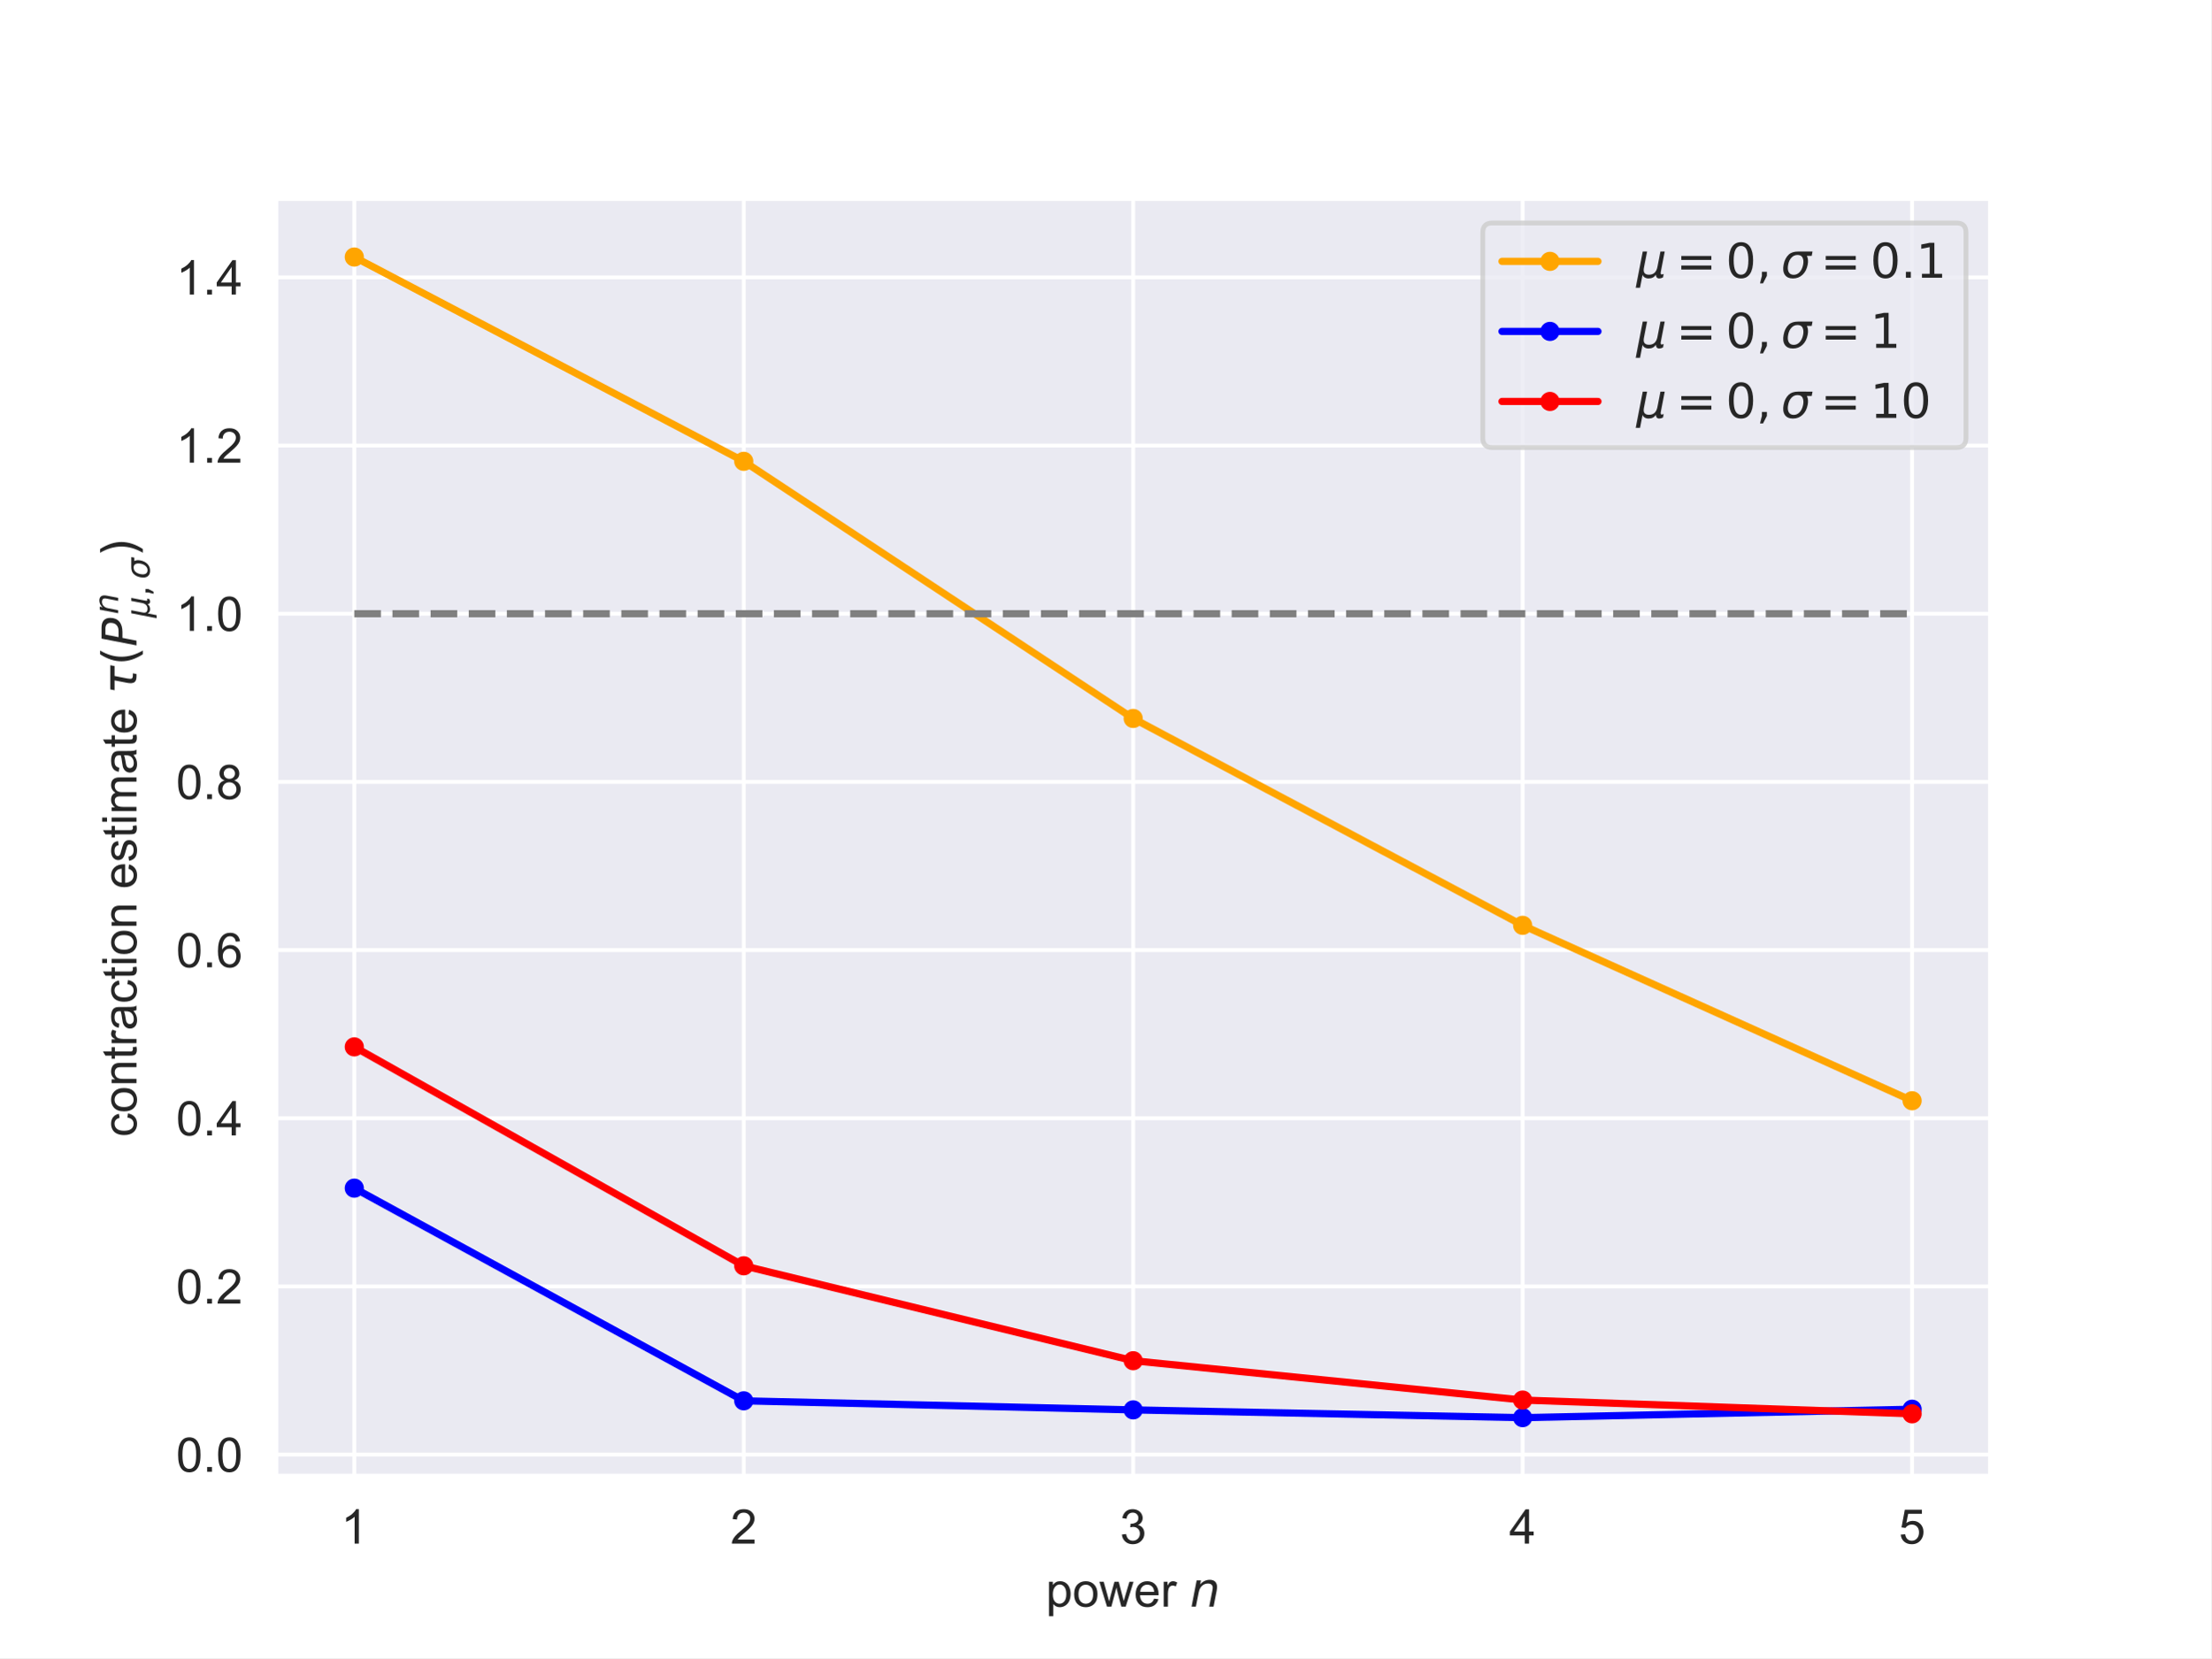
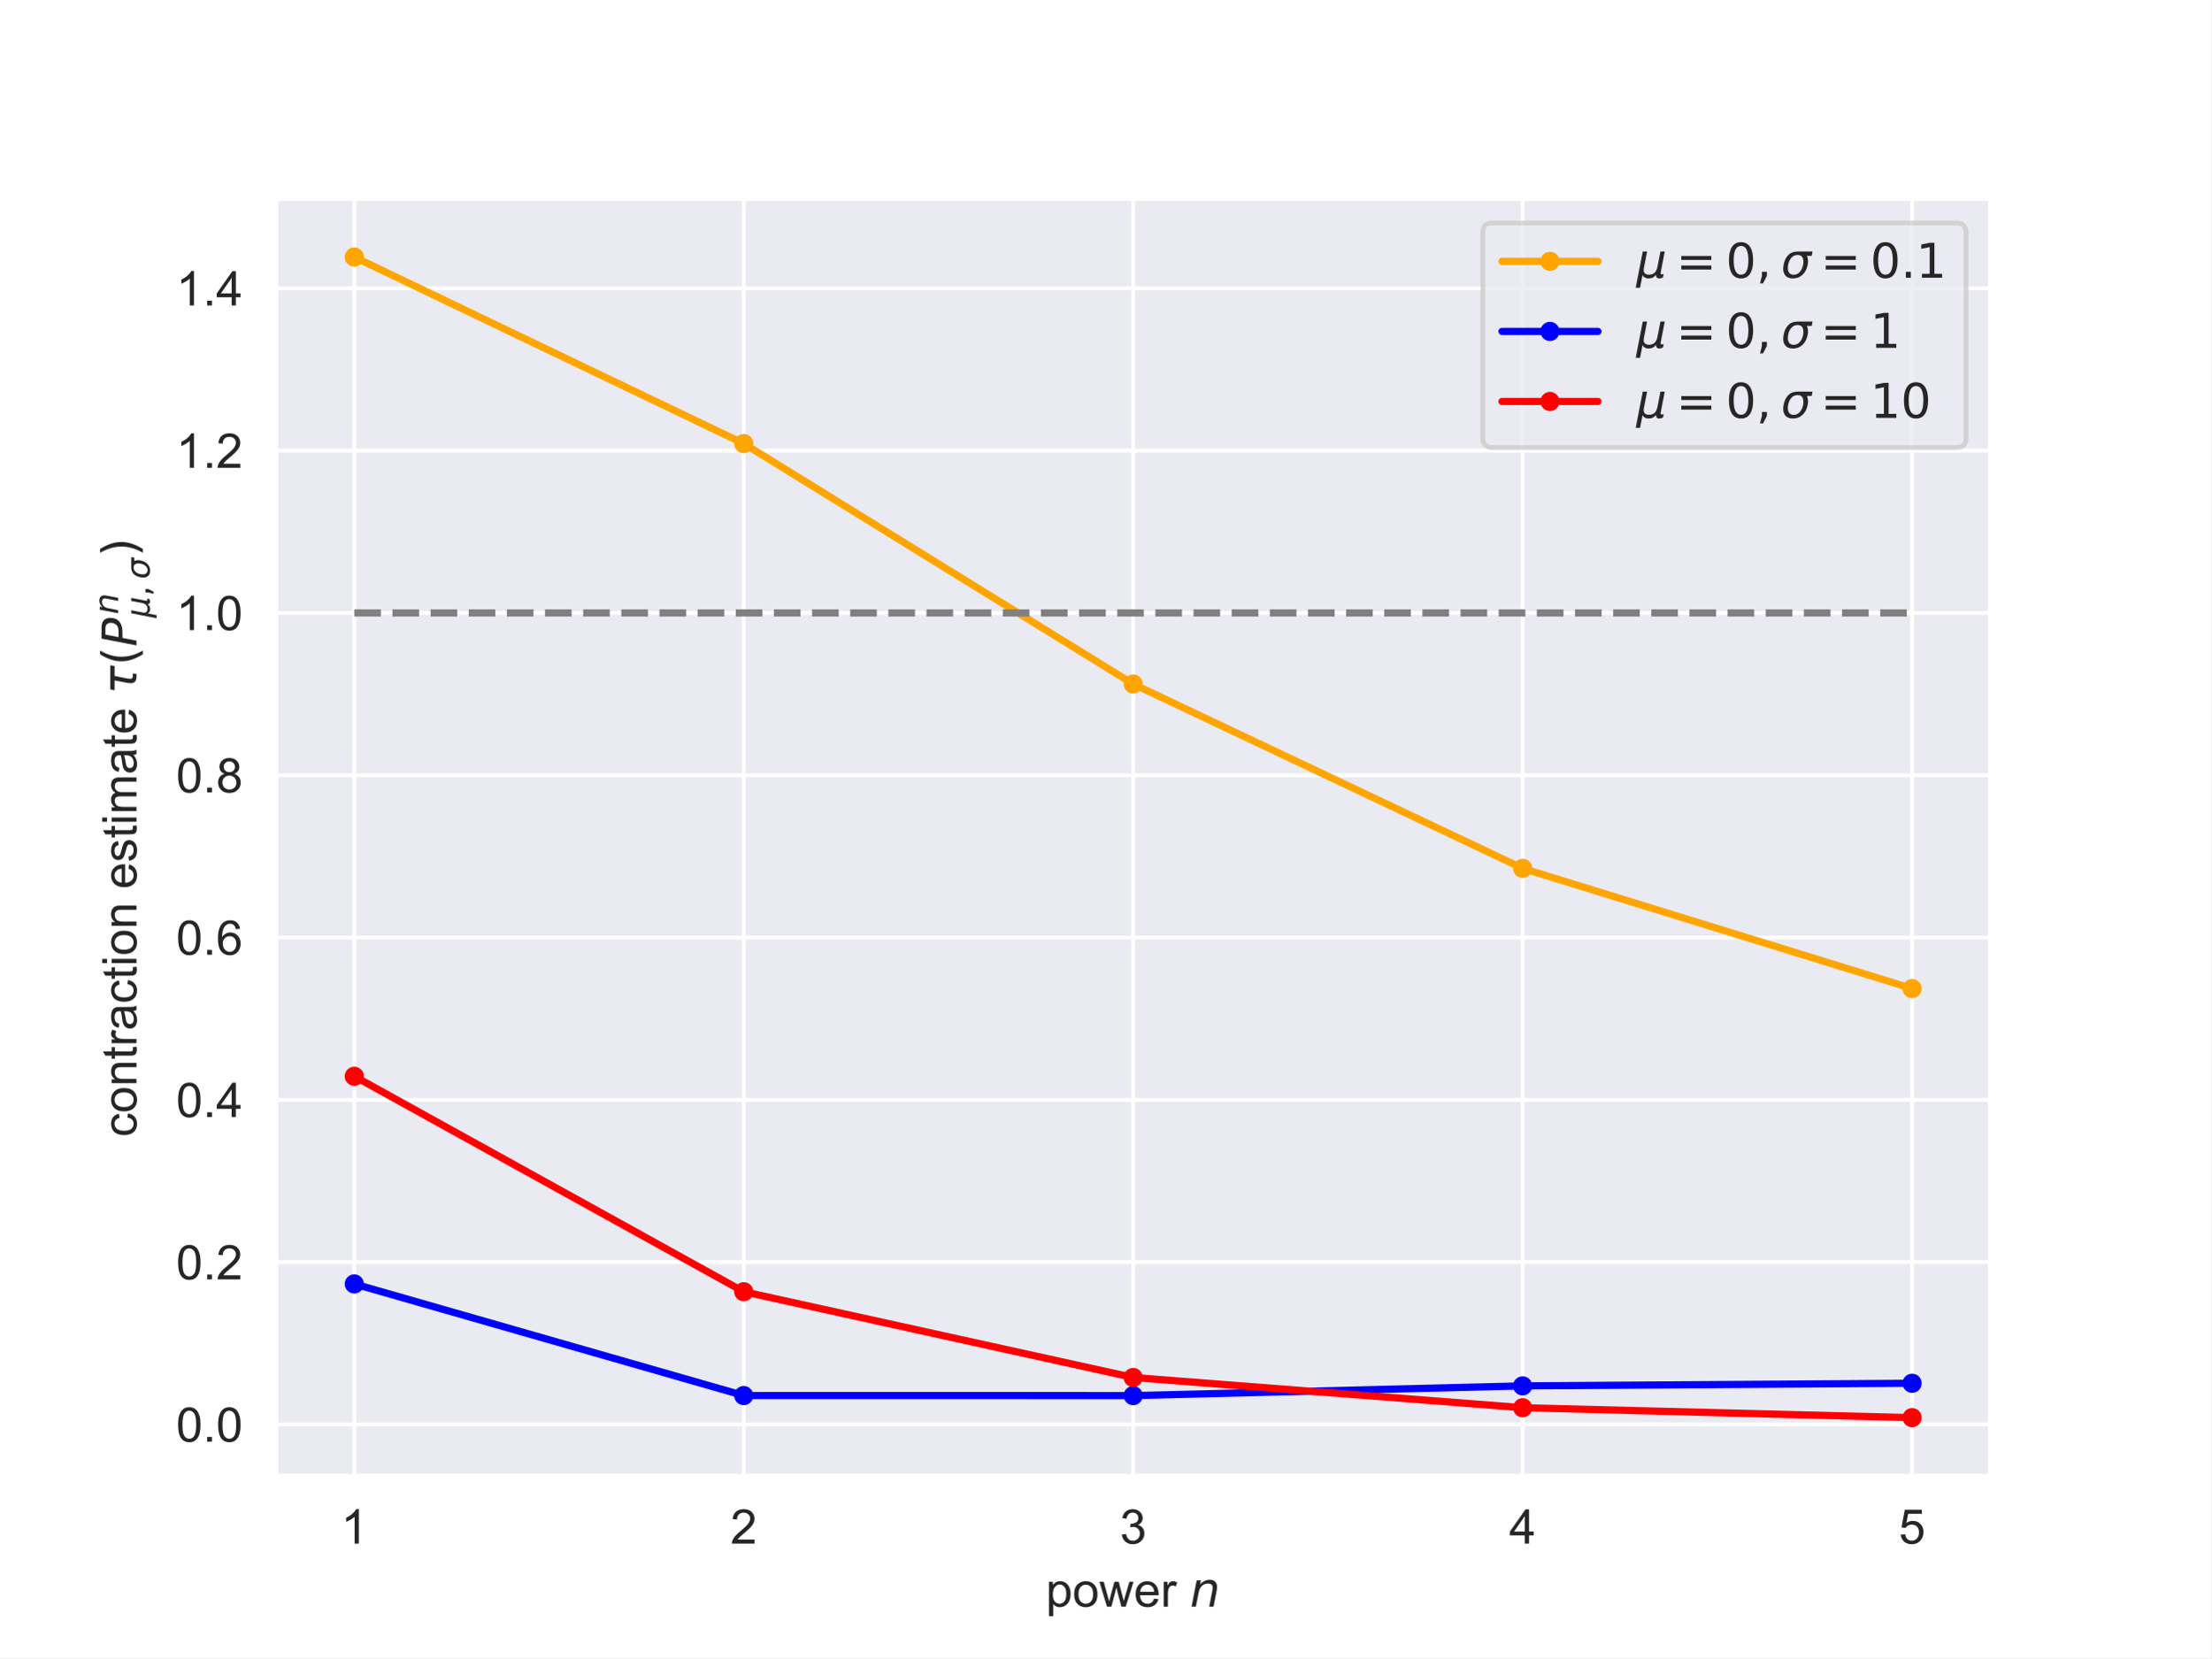
<svg xmlns="http://www.w3.org/2000/svg" xmlns:xlink="http://www.w3.org/1999/xlink" width="460.8pt" height="345.6pt" viewBox="0 0 460.8 345.6" version="1.1">
  <defs>
    <style type="text/css">*{stroke-linejoin: round; stroke-linecap: butt}</style>
  </defs>
  <g id="figure_1">
    <g id="patch_1">
      <path d="M 0 345.6  L 460.8 345.6  L 460.8 0  L 0 0  z " style="fill: #ffffff" />
    </g>
    <g id="axes_1">
      <g id="patch_2">
        <path d="M 57.6 307.584  L 414.72 307.584  L 414.72 41.472  L 57.6 41.472  z " style="fill: #eaeaf2" />
      </g>
      <g id="matplotlib.axis_1">
        <g id="xtick_1">
          <g id="line2d_1">
-             <path d="M 73.833 307.584  L 73.833 41.472  " clip-path="url(#pb4a2d0df84)" style="fill: none; stroke: #ffffff; stroke-width: 0.8; stroke-linecap: round" />
+             <path d="M 73.833 307.584  L 73.833 41.472  " clip-path="url(#pc64b527b25)" style="fill: none; stroke: #ffffff; stroke-width: 0.8; stroke-linecap: round" />
          </g>
          <g id="text_1">
            <g style="fill: #262626" transform="translate(71.05226 321.7418) scale(0.1 -0.1)">
              <defs>
                <path id="ArialMT-31" d="M 2384 0  L 1822 0  L 1822 3584  Q 1619 3391 1289 3197  Q 959 3003 697 2906  L 697 3450  Q 1169 3672 1522 3987  Q 1875 4303 2022 4600  L 2384 4600  L 2384 0  z " transform="scale(0.015625)" />
              </defs>
              <use xlink:href="#ArialMT-31" />
            </g>
          </g>
        </g>
        <g id="xtick_2">
          <g id="line2d_2">
-             <path d="M 154.996 307.584  L 154.996 41.472  " clip-path="url(#pb4a2d0df84)" style="fill: none; stroke: #ffffff; stroke-width: 0.8; stroke-linecap: round" />
+             <path d="M 154.996 307.584  L 154.996 41.472  " clip-path="url(#pc64b527b25)" style="fill: none; stroke: #ffffff; stroke-width: 0.8; stroke-linecap: round" />
          </g>
          <g id="text_2">
            <g style="fill: #262626" transform="translate(152.2159 321.7418) scale(0.1 -0.1)">
              <defs>
                <path id="ArialMT-32" d="M 3222 541  L 3222 0  L 194 0  Q 188 203 259 391  Q 375 700 629 1000  Q 884 1300 1366 1694  Q 2113 2306 2375 2664  Q 2638 3022 2638 3341  Q 2638 3675 2398 3904  Q 2159 4134 1775 4134  Q 1369 4134 1125 3890  Q 881 3647 878 3216  L 300 3275  Q 359 3922 746 4261  Q 1134 4600 1788 4600  Q 2447 4600 2831 4234  Q 3216 3869 3216 3328  Q 3216 3053 3103 2787  Q 2991 2522 2730 2228  Q 2469 1934 1863 1422  Q 1356 997 1212 845  Q 1069 694 975 541  L 3222 541  z " transform="scale(0.015625)" />
              </defs>
              <use xlink:href="#ArialMT-32" />
            </g>
          </g>
        </g>
        <g id="xtick_3">
          <g id="line2d_3">
-             <path d="M 236.16 307.584  L 236.16 41.472  " clip-path="url(#pb4a2d0df84)" style="fill: none; stroke: #ffffff; stroke-width: 0.8; stroke-linecap: round" />
+             <path d="M 236.16 307.584  L 236.16 41.472  " clip-path="url(#pc64b527b25)" style="fill: none; stroke: #ffffff; stroke-width: 0.8; stroke-linecap: round" />
          </g>
          <g id="text_3">
            <g style="fill: #262626" transform="translate(233.3795 321.7418) scale(0.1 -0.1)">
              <defs>
                <path id="ArialMT-33" d="M 269 1209  L 831 1284  Q 928 806 1161 595  Q 1394 384 1728 384  Q 2125 384 2398 659  Q 2672 934 2672 1341  Q 2672 1728 2419 1979  Q 2166 2231 1775 2231  Q 1616 2231 1378 2169  L 1441 2663  Q 1497 2656 1531 2656  Q 1891 2656 2178 2843  Q 2466 3031 2466 3422  Q 2466 3731 2256 3934  Q 2047 4138 1716 4138  Q 1388 4138 1169 3931  Q 950 3725 888 3313  L 325 3413  Q 428 3978 793 4289  Q 1159 4600 1703 4600  Q 2078 4600 2393 4439  Q 2709 4278 2876 4000  Q 3044 3722 3044 3409  Q 3044 3113 2884 2869  Q 2725 2625 2413 2481  Q 2819 2388 3044 2092  Q 3269 1797 3269 1353  Q 3269 753 2831 336  Q 2394 -81 1725 -81  Q 1122 -81 723 278  Q 325 638 269 1209  z " transform="scale(0.015625)" />
              </defs>
              <use xlink:href="#ArialMT-33" />
            </g>
          </g>
        </g>
        <g id="xtick_4">
          <g id="line2d_4">
-             <path d="M 317.324 307.584  L 317.324 41.472  " clip-path="url(#pb4a2d0df84)" style="fill: none; stroke: #ffffff; stroke-width: 0.8; stroke-linecap: round" />
+             <path d="M 317.324 307.584  L 317.324 41.472  " clip-path="url(#pc64b527b25)" style="fill: none; stroke: #ffffff; stroke-width: 0.8; stroke-linecap: round" />
          </g>
          <g id="text_4">
            <g style="fill: #262626" transform="translate(314.5432 321.7418) scale(0.1 -0.1)">
              <defs>
                <path id="ArialMT-34" d="M 2069 0  L 2069 1097  L 81 1097  L 81 1613  L 2172 4581  L 2631 4581  L 2631 1613  L 3250 1613  L 3250 1097  L 2631 1097  L 2631 0  L 2069 0  z M 2069 1613  L 2069 3678  L 634 1613  L 2069 1613  z " transform="scale(0.015625)" />
              </defs>
              <use xlink:href="#ArialMT-34" />
            </g>
          </g>
        </g>
        <g id="xtick_5">
          <g id="line2d_5">
-             <path d="M 398.487 307.584  L 398.487 41.472  " clip-path="url(#pb4a2d0df84)" style="fill: none; stroke: #ffffff; stroke-width: 0.8; stroke-linecap: round" />
+             <path d="M 398.487 307.584  L 398.487 41.472  " clip-path="url(#pc64b527b25)" style="fill: none; stroke: #ffffff; stroke-width: 0.8; stroke-linecap: round" />
          </g>
          <g id="text_5">
            <g style="fill: #262626" transform="translate(395.7068 321.7418) scale(0.1 -0.1)">
              <defs>
                <path id="ArialMT-35" d="M 266 1200  L 856 1250  Q 922 819 1161 601  Q 1400 384 1738 384  Q 2144 384 2425 690  Q 2706 997 2706 1503  Q 2706 1984 2436 2262  Q 2166 2541 1728 2541  Q 1456 2541 1237 2417  Q 1019 2294 894 2097  L 366 2166  L 809 4519  L 3088 4519  L 3088 3981  L 1259 3981  L 1013 2750  Q 1425 3038 1878 3038  Q 2478 3038 2890 2622  Q 3303 2206 3303 1553  Q 3303 931 2941 478  Q 2500 -78 1738 -78  Q 1113 -78 717 272  Q 322 622 266 1200  z " transform="scale(0.015625)" />
              </defs>
              <use xlink:href="#ArialMT-35" />
            </g>
          </g>
        </g>
        <g id="text_6">
          <g style="fill: #262626" transform="translate(217.96 334.8746) scale(0.1 -0.1)">
            <defs>
              <path id="ArialMT-70" d="M 422 -1272  L 422 3319  L 934 3319  L 934 2888  Q 1116 3141 1344 3267  Q 1572 3394 1897 3394  Q 2322 3394 2647 3175  Q 2972 2956 3137 2557  Q 3303 2159 3303 1684  Q 3303 1175 3120 767  Q 2938 359 2589 142  Q 2241 -75 1856 -75  Q 1575 -75 1351 44  Q 1128 163 984 344  L 984 -1272  L 422 -1272  z M 931 1641  Q 931 1000 1190 694  Q 1450 388 1819 388  Q 2194 388 2461 705  Q 2728 1022 2728 1688  Q 2728 2322 2467 2637  Q 2206 2953 1844 2953  Q 1484 2953 1207 2617  Q 931 2281 931 1641  z " transform="scale(0.015625)" />
              <path id="ArialMT-6f" d="M 213 1659  Q 213 2581 725 3025  Q 1153 3394 1769 3394  Q 2453 3394 2887 2945  Q 3322 2497 3322 1706  Q 3322 1066 3130 698  Q 2938 331 2570 128  Q 2203 -75 1769 -75  Q 1072 -75 642 372  Q 213 819 213 1659  z M 791 1659  Q 791 1022 1069 705  Q 1347 388 1769 388  Q 2188 388 2466 706  Q 2744 1025 2744 1678  Q 2744 2294 2464 2611  Q 2184 2928 1769 2928  Q 1347 2928 1069 2612  Q 791 2297 791 1659  z " transform="scale(0.015625)" />
              <path id="ArialMT-77" d="M 1034 0  L 19 3319  L 600 3319  L 1128 1403  L 1325 691  Q 1338 744 1497 1375  L 2025 3319  L 2603 3319  L 3100 1394  L 3266 759  L 3456 1400  L 4025 3319  L 4572 3319  L 3534 0  L 2950 0  L 2422 1988  L 2294 2553  L 1622 0  L 1034 0  z " transform="scale(0.015625)" />
              <path id="ArialMT-65" d="M 2694 1069  L 3275 997  Q 3138 488 2766 206  Q 2394 -75 1816 -75  Q 1088 -75 661 373  Q 234 822 234 1631  Q 234 2469 665 2931  Q 1097 3394 1784 3394  Q 2450 3394 2872 2941  Q 3294 2488 3294 1666  Q 3294 1616 3291 1516  L 816 1516  Q 847 969 1125 678  Q 1403 388 1819 388  Q 2128 388 2347 550  Q 2566 713 2694 1069  z M 847 1978  L 2700 1978  Q 2663 2397 2488 2606  Q 2219 2931 1791 2931  Q 1403 2931 1139 2672  Q 875 2413 847 1978  z " transform="scale(0.015625)" />
              <path id="ArialMT-72" d="M 416 0  L 416 3319  L 922 3319  L 922 2816  Q 1116 3169 1280 3281  Q 1444 3394 1641 3394  Q 1925 3394 2219 3213  L 2025 2691  Q 1819 2813 1613 2813  Q 1428 2813 1281 2702  Q 1134 2591 1072 2394  Q 978 2094 978 1738  L 978 0  L 416 0  z " transform="scale(0.015625)" />
              <path id="ArialMT-20" transform="scale(0.015625)" />
              <path id="DejaVuSans-Oblique-6e" d="M 3566 2113  L 3156 0  L 2578 0  L 2988 2091  Q 3016 2238 3031 2350  Q 3047 2463 3047 2528  Q 3047 2791 2881 2937  Q 2716 3084 2419 3084  Q 1956 3084 1622 2776  Q 1288 2469 1184 1941  L 800 0  L 225 0  L 903 3500  L 1478 3500  L 1363 2950  Q 1603 3253 1940 3418  Q 2278 3584 2650 3584  Q 3113 3584 3367 3334  Q 3622 3084 3622 2631  Q 3622 2519 3608 2391  Q 3594 2263 3566 2113  z " transform="scale(0.015625)" />
            </defs>
            <use xlink:href="#ArialMT-70" />
            <use xlink:href="#ArialMT-6f" transform="translate(55.61523 0)" />
            <use xlink:href="#ArialMT-77" transform="translate(111.2305 0)" />
            <use xlink:href="#ArialMT-65" transform="translate(183.4473 0)" />
            <use xlink:href="#ArialMT-72" transform="translate(239.0625 0)" />
            <use xlink:href="#ArialMT-20" transform="translate(272.3633 0)" />
            <use xlink:href="#DejaVuSans-Oblique-6e" transform="translate(300.1465 0)" />
          </g>
        </g>
      </g>
      <g id="matplotlib.axis_2">
        <g id="ytick_1">
          <g id="line2d_6">
-             <path d="M 57.6 303.189  L 414.72 303.189  " clip-path="url(#pb4a2d0df84)" style="fill: none; stroke: #ffffff; stroke-width: 0.8; stroke-linecap: round" />
+             <path d="M 57.6 296.915  L 414.72 296.915  " clip-path="url(#pc64b527b25)" style="fill: none; stroke: #ffffff; stroke-width: 0.8; stroke-linecap: round" />
          </g>
          <g id="text_7">
-             <g style="fill: #262626" transform="translate(36.7 306.7683) scale(0.1 -0.1)">
+             <g style="fill: #262626" transform="translate(36.7 300.4938) scale(0.1 -0.1)">
              <defs>
                <path id="ArialMT-30" d="M 266 2259  Q 266 3072 433 3567  Q 600 4063 929 4331  Q 1259 4600 1759 4600  Q 2128 4600 2406 4451  Q 2684 4303 2865 4023  Q 3047 3744 3150 3342  Q 3253 2941 3253 2259  Q 3253 1453 3087 958  Q 2922 463 2592 192  Q 2263 -78 1759 -78  Q 1097 -78 719 397  Q 266 969 266 2259  z M 844 2259  Q 844 1131 1108 757  Q 1372 384 1759 384  Q 2147 384 2411 759  Q 2675 1134 2675 2259  Q 2675 3391 2411 3762  Q 2147 4134 1753 4134  Q 1366 4134 1134 3806  Q 844 3388 844 2259  z " transform="scale(0.015625)" />
                <path id="ArialMT-2e" d="M 581 0  L 581 641  L 1222 641  L 1222 0  L 581 0  z " transform="scale(0.015625)" />
              </defs>
              <use xlink:href="#ArialMT-30" />
              <use xlink:href="#ArialMT-2e" transform="translate(55.61523 0)" />
              <use xlink:href="#ArialMT-30" transform="translate(83.39844 0)" />
            </g>
          </g>
        </g>
        <g id="ytick_2">
          <g id="line2d_7">
-             <path d="M 57.6 268.135  L 414.72 268.135  " clip-path="url(#pb4a2d0df84)" style="fill: none; stroke: #ffffff; stroke-width: 0.8; stroke-linecap: round" />
+             <path d="M 57.6 263.082  L 414.72 263.082  " clip-path="url(#pc64b527b25)" style="fill: none; stroke: #ffffff; stroke-width: 0.8; stroke-linecap: round" />
          </g>
          <g id="text_8">
-             <g style="fill: #262626" transform="translate(36.7 271.7138) scale(0.1 -0.1)">
+             <g style="fill: #262626" transform="translate(36.7 266.6613) scale(0.1 -0.1)">
              <use xlink:href="#ArialMT-30" />
              <use xlink:href="#ArialMT-2e" transform="translate(55.61523 0)" />
              <use xlink:href="#ArialMT-32" transform="translate(83.39844 0)" />
            </g>
          </g>
        </g>
        <g id="ytick_3">
          <g id="line2d_8">
-             <path d="M 57.6 233.08  L 414.72 233.08  " clip-path="url(#pb4a2d0df84)" style="fill: none; stroke: #ffffff; stroke-width: 0.8; stroke-linecap: round" />
+             <path d="M 57.6 229.25  L 414.72 229.25  " clip-path="url(#pc64b527b25)" style="fill: none; stroke: #ffffff; stroke-width: 0.8; stroke-linecap: round" />
          </g>
          <g id="text_9">
-             <g style="fill: #262626" transform="translate(36.7 236.6593) scale(0.1 -0.1)">
+             <g style="fill: #262626" transform="translate(36.7 232.8289) scale(0.1 -0.1)">
              <use xlink:href="#ArialMT-30" />
              <use xlink:href="#ArialMT-2e" transform="translate(55.61523 0)" />
              <use xlink:href="#ArialMT-34" transform="translate(83.39844 0)" />
            </g>
          </g>
        </g>
        <g id="ytick_4">
          <g id="line2d_9">
-             <path d="M 57.6 198.026  L 414.72 198.026  " clip-path="url(#pb4a2d0df84)" style="fill: none; stroke: #ffffff; stroke-width: 0.8; stroke-linecap: round" />
+             <path d="M 57.6 195.418  L 414.72 195.418  " clip-path="url(#pc64b527b25)" style="fill: none; stroke: #ffffff; stroke-width: 0.8; stroke-linecap: round" />
          </g>
          <g id="text_10">
-             <g style="fill: #262626" transform="translate(36.7 201.6048) scale(0.1 -0.1)">
+             <g style="fill: #262626" transform="translate(36.7 198.9965) scale(0.1 -0.1)">
              <defs>
                <path id="ArialMT-36" d="M 3184 3459  L 2625 3416  Q 2550 3747 2413 3897  Q 2184 4138 1850 4138  Q 1581 4138 1378 3988  Q 1113 3794 959 3422  Q 806 3050 800 2363  Q 1003 2672 1297 2822  Q 1591 2972 1913 2972  Q 2475 2972 2870 2558  Q 3266 2144 3266 1488  Q 3266 1056 3080 686  Q 2894 316 2569 119  Q 2244 -78 1831 -78  Q 1128 -78 684 439  Q 241 956 241 2144  Q 241 3472 731 4075  Q 1159 4600 1884 4600  Q 2425 4600 2770 4297  Q 3116 3994 3184 3459  z M 888 1484  Q 888 1194 1011 928  Q 1134 663 1356 523  Q 1578 384 1822 384  Q 2178 384 2434 671  Q 2691 959 2691 1453  Q 2691 1928 2437 2201  Q 2184 2475 1800 2475  Q 1419 2475 1153 2201  Q 888 1928 888 1484  z " transform="scale(0.015625)" />
              </defs>
              <use xlink:href="#ArialMT-30" />
              <use xlink:href="#ArialMT-2e" transform="translate(55.61523 0)" />
              <use xlink:href="#ArialMT-36" transform="translate(83.39844 0)" />
            </g>
          </g>
        </g>
        <g id="ytick_5">
          <g id="line2d_10">
-             <path d="M 57.6 162.971  L 414.72 162.971  " clip-path="url(#pb4a2d0df84)" style="fill: none; stroke: #ffffff; stroke-width: 0.8; stroke-linecap: round" />
+             <path d="M 57.6 161.585  L 414.72 161.585  " clip-path="url(#pc64b527b25)" style="fill: none; stroke: #ffffff; stroke-width: 0.8; stroke-linecap: round" />
          </g>
          <g id="text_11">
-             <g style="fill: #262626" transform="translate(36.7 166.5503) scale(0.1 -0.1)">
+             <g style="fill: #262626" transform="translate(36.7 165.164) scale(0.1 -0.1)">
              <defs>
                <path id="ArialMT-38" d="M 1131 2484  Q 781 2613 612 2850  Q 444 3088 444 3419  Q 444 3919 803 4259  Q 1163 4600 1759 4600  Q 2359 4600 2725 4251  Q 3091 3903 3091 3403  Q 3091 3084 2923 2848  Q 2756 2613 2416 2484  Q 2838 2347 3058 2040  Q 3278 1734 3278 1309  Q 3278 722 2862 322  Q 2447 -78 1769 -78  Q 1091 -78 675 323  Q 259 725 259 1325  Q 259 1772 486 2073  Q 713 2375 1131 2484  z M 1019 3438  Q 1019 3113 1228 2906  Q 1438 2700 1772 2700  Q 2097 2700 2305 2904  Q 2513 3109 2513 3406  Q 2513 3716 2298 3927  Q 2084 4138 1766 4138  Q 1444 4138 1231 3931  Q 1019 3725 1019 3438  z M 838 1322  Q 838 1081 952 856  Q 1066 631 1291 507  Q 1516 384 1775 384  Q 2178 384 2440 643  Q 2703 903 2703 1303  Q 2703 1709 2433 1975  Q 2163 2241 1756 2241  Q 1359 2241 1098 1978  Q 838 1716 838 1322  z " transform="scale(0.015625)" />
              </defs>
              <use xlink:href="#ArialMT-30" />
              <use xlink:href="#ArialMT-2e" transform="translate(55.61523 0)" />
              <use xlink:href="#ArialMT-38" transform="translate(83.39844 0)" />
            </g>
          </g>
        </g>
        <g id="ytick_6">
          <g id="line2d_11">
-             <path d="M 57.6 127.917  L 414.72 127.917  " clip-path="url(#pb4a2d0df84)" style="fill: none; stroke: #ffffff; stroke-width: 0.8; stroke-linecap: round" />
+             <path d="M 57.6 127.753  L 414.72 127.753  " clip-path="url(#pc64b527b25)" style="fill: none; stroke: #ffffff; stroke-width: 0.8; stroke-linecap: round" />
          </g>
          <g id="text_12">
-             <g style="fill: #262626" transform="translate(36.7 131.4958) scale(0.1 -0.1)">
+             <g style="fill: #262626" transform="translate(36.7 131.3316) scale(0.1 -0.1)">
              <use xlink:href="#ArialMT-31" />
              <use xlink:href="#ArialMT-2e" transform="translate(55.61523 0)" />
              <use xlink:href="#ArialMT-30" transform="translate(83.39844 0)" />
            </g>
          </g>
        </g>
        <g id="ytick_7">
          <g id="line2d_12">
-             <path d="M 57.6 92.862  L 414.72 92.862  " clip-path="url(#pb4a2d0df84)" style="fill: none; stroke: #ffffff; stroke-width: 0.8; stroke-linecap: round" />
+             <path d="M 57.6 93.92  L 414.72 93.92  " clip-path="url(#pc64b527b25)" style="fill: none; stroke: #ffffff; stroke-width: 0.8; stroke-linecap: round" />
          </g>
          <g id="text_13">
-             <g style="fill: #262626" transform="translate(36.7 96.44132) scale(0.1 -0.1)">
+             <g style="fill: #262626" transform="translate(36.7 97.49915) scale(0.1 -0.1)">
              <use xlink:href="#ArialMT-31" />
              <use xlink:href="#ArialMT-2e" transform="translate(55.61523 0)" />
              <use xlink:href="#ArialMT-32" transform="translate(83.39844 0)" />
            </g>
          </g>
        </g>
        <g id="ytick_8">
          <g id="line2d_13">
-             <path d="M 57.6 57.808  L 414.72 57.808  " clip-path="url(#pb4a2d0df84)" style="fill: none; stroke: #ffffff; stroke-width: 0.8; stroke-linecap: round" />
+             <path d="M 57.6 60.088  L 414.72 60.088  " clip-path="url(#pc64b527b25)" style="fill: none; stroke: #ffffff; stroke-width: 0.8; stroke-linecap: round" />
          </g>
          <g id="text_14">
-             <g style="fill: #262626" transform="translate(36.7 61.38682) scale(0.1 -0.1)">
+             <g style="fill: #262626" transform="translate(36.7 63.66672) scale(0.1 -0.1)">
              <use xlink:href="#ArialMT-31" />
              <use xlink:href="#ArialMT-2e" transform="translate(55.61523 0)" />
              <use xlink:href="#ArialMT-34" transform="translate(83.39844 0)" />
            </g>
          </g>
        </g>
        <g id="text_15">
          <g style="fill: #262626" transform="translate(28.5 236.978) rotate(-90) scale(0.1 -0.1)">
            <defs>
              <path id="ArialMT-63" d="M 2588 1216  L 3141 1144  Q 3050 572 2676 248  Q 2303 -75 1759 -75  Q 1078 -75 664 370  Q 250 816 250 1647  Q 250 2184 428 2587  Q 606 2991 970 3192  Q 1334 3394 1763 3394  Q 2303 3394 2647 3120  Q 2991 2847 3088 2344  L 2541 2259  Q 2463 2594 2264 2762  Q 2066 2931 1784 2931  Q 1359 2931 1093 2626  Q 828 2322 828 1663  Q 828 994 1084 691  Q 1341 388 1753 388  Q 2084 388 2306 591  Q 2528 794 2588 1216  z " transform="scale(0.015625)" />
              <path id="ArialMT-6e" d="M 422 0  L 422 3319  L 928 3319  L 928 2847  Q 1294 3394 1984 3394  Q 2284 3394 2536 3286  Q 2788 3178 2913 3003  Q 3038 2828 3088 2588  Q 3119 2431 3119 2041  L 3119 0  L 2556 0  L 2556 2019  Q 2556 2363 2490 2533  Q 2425 2703 2258 2804  Q 2091 2906 1866 2906  Q 1506 2906 1245 2678  Q 984 2450 984 1813  L 984 0  L 422 0  z " transform="scale(0.015625)" />
              <path id="ArialMT-74" d="M 1650 503  L 1731 6  Q 1494 -44 1306 -44  Q 1000 -44 831 53  Q 663 150 594 308  Q 525 466 525 972  L 525 2881  L 113 2881  L 113 3319  L 525 3319  L 525 4141  L 1084 4478  L 1084 3319  L 1650 3319  L 1650 2881  L 1084 2881  L 1084 941  Q 1084 700 1114 631  Q 1144 563 1211 522  Q 1278 481 1403 481  Q 1497 481 1650 503  z " transform="scale(0.015625)" />
              <path id="ArialMT-61" d="M 2588 409  Q 2275 144 1986 34  Q 1697 -75 1366 -75  Q 819 -75 525 192  Q 231 459 231 875  Q 231 1119 342 1320  Q 453 1522 633 1644  Q 813 1766 1038 1828  Q 1203 1872 1538 1913  Q 2219 1994 2541 2106  Q 2544 2222 2544 2253  Q 2544 2597 2384 2738  Q 2169 2928 1744 2928  Q 1347 2928 1158 2789  Q 969 2650 878 2297  L 328 2372  Q 403 2725 575 2942  Q 747 3159 1072 3276  Q 1397 3394 1825 3394  Q 2250 3394 2515 3294  Q 2781 3194 2906 3042  Q 3031 2891 3081 2659  Q 3109 2516 3109 2141  L 3109 1391  Q 3109 606 3145 398  Q 3181 191 3288 0  L 2700 0  Q 2613 175 2588 409  z M 2541 1666  Q 2234 1541 1622 1453  Q 1275 1403 1131 1340  Q 988 1278 909 1158  Q 831 1038 831 891  Q 831 666 1001 516  Q 1172 366 1500 366  Q 1825 366 2078 508  Q 2331 650 2450 897  Q 2541 1088 2541 1459  L 2541 1666  z " transform="scale(0.015625)" />
              <path id="ArialMT-69" d="M 425 3934  L 425 4581  L 988 4581  L 988 3934  L 425 3934  z M 425 0  L 425 3319  L 988 3319  L 988 0  L 425 0  z " transform="scale(0.015625)" />
              <path id="ArialMT-73" d="M 197 991  L 753 1078  Q 800 744 1014 566  Q 1228 388 1613 388  Q 2000 388 2187 545  Q 2375 703 2375 916  Q 2375 1106 2209 1216  Q 2094 1291 1634 1406  Q 1016 1563 777 1677  Q 538 1791 414 1992  Q 291 2194 291 2438  Q 291 2659 392 2848  Q 494 3038 669 3163  Q 800 3259 1026 3326  Q 1253 3394 1513 3394  Q 1903 3394 2198 3281  Q 2494 3169 2634 2976  Q 2775 2784 2828 2463  L 2278 2388  Q 2241 2644 2061 2787  Q 1881 2931 1553 2931  Q 1166 2931 1000 2803  Q 834 2675 834 2503  Q 834 2394 903 2306  Q 972 2216 1119 2156  Q 1203 2125 1616 2013  Q 2213 1853 2448 1751  Q 2684 1650 2818 1456  Q 2953 1263 2953 975  Q 2953 694 2789 445  Q 2625 197 2315 61  Q 2006 -75 1616 -75  Q 969 -75 630 194  Q 291 463 197 991  z " transform="scale(0.015625)" />
              <path id="ArialMT-6d" d="M 422 0  L 422 3319  L 925 3319  L 925 2853  Q 1081 3097 1340 3245  Q 1600 3394 1931 3394  Q 2300 3394 2536 3241  Q 2772 3088 2869 2813  Q 3263 3394 3894 3394  Q 4388 3394 4653 3120  Q 4919 2847 4919 2278  L 4919 0  L 4359 0  L 4359 2091  Q 4359 2428 4304 2576  Q 4250 2725 4106 2815  Q 3963 2906 3769 2906  Q 3419 2906 3187 2673  Q 2956 2441 2956 1928  L 2956 0  L 2394 0  L 2394 2156  Q 2394 2531 2256 2718  Q 2119 2906 1806 2906  Q 1569 2906 1367 2781  Q 1166 2656 1075 2415  Q 984 2175 984 1722  L 984 0  L 422 0  z " transform="scale(0.015625)" />
              <path id="DejaVuSans-Oblique-3c4" d="M 2103 638  Q 2188 488 2525 488  L 2800 488  L 2706 0  L 2363 0  Q 1800 0 1600 300  Q 1403 606 1534 1269  L 1856 2925  L 541 2925  L 653 3500  L 3881 3500  L 3769 2925  L 2444 2925  L 2113 1234  Q 2025 781 2103 638  z " transform="scale(0.015625)" />
              <path id="DejaVuSans-28" d="M 1984 4856  Q 1566 4138 1362 3434  Q 1159 2731 1159 2009  Q 1159 1288 1364 580  Q 1569 -128 1984 -844  L 1484 -844  Q 1016 -109 783 600  Q 550 1309 550 2009  Q 550 2706 781 3412  Q 1013 4119 1484 4856  L 1984 4856  z " transform="scale(0.015625)" />
              <path id="DejaVuSans-Oblique-50" d="M 1081 4666  L 2541 4666  Q 3178 4666 3512 4369  Q 3847 4072 3847 3500  Q 3847 2731 3353 2303  Q 2859 1875 1966 1875  L 1172 1875  L 806 0  L 172 0  L 1081 4666  z M 1613 4147  L 1275 2394  L 2069 2394  Q 2606 2394 2893 2669  Q 3181 2944 3181 3456  Q 3181 3784 2986 3965  Q 2791 4147 2438 4147  L 1613 4147  z " transform="scale(0.015625)" />
              <path id="DejaVuSans-Oblique-3bc" d="M -84 -1331  L 856 3500  L 1434 3500  L 1009 1322  Q 997 1256 987 1175  Q 978 1094 978 1013  Q 978 722 1161 565  Q 1344 409 1684 409  Q 2147 409 2431 671  Q 2716 934 2816 1459  L 3213 3500  L 3788 3500  L 3266 809  Q 3253 750 3248 706  Q 3244 663 3244 628  Q 3244 531 3283 486  Q 3322 441 3406 441  Q 3438 441 3492 456  Q 3547 472 3647 513  L 3559 50  Q 3422 -19 3297 -55  Q 3172 -91 3053 -91  Q 2847 -91 2730 40  Q 2613 172 2613 403  Q 2438 153 2195 31  Q 1953 -91 1625 -91  Q 1334 -91 1117 43  Q 900 178 831 397  L 494 -1331  L -84 -1331  z " transform="scale(0.015625)" />
              <path id="DejaVuSans-2c" d="M 750 794  L 1409 794  L 1409 256  L 897 -744  L 494 -744  L 750 256  L 750 794  z " transform="scale(0.015625)" />
              <path id="DejaVuSans-Oblique-3c3" d="M 2219 3044  Q 1744 3044 1422 2700  Q 1081 2341 969 1747  Q 844 1119 1044 756  Q 1241 397 1706 397  Q 2166 397 2503 759  Q 2844 1122 2966 1747  Q 3075 2319 2881 2700  Q 2700 3044 2219 3044  z M 2309 3503  L 4219 3500  L 4106 2925  L 3463 2925  Q 3706 2438 3575 1747  Q 3406 888 2884 400  Q 2359 -91 1609 -91  Q 856 -91 525 400  Q 194 888 363 1747  Q 528 2609 1050 3097  Q 1484 3503 2309 3503  z " transform="scale(0.015625)" />
              <path id="DejaVuSans-29" d="M 513 4856  L 1013 4856  Q 1481 4119 1714 3412  Q 1947 2706 1947 2009  Q 1947 1309 1714 600  Q 1481 -109 1013 -844  L 513 -844  Q 928 -128 1133 580  Q 1338 1288 1338 2009  Q 1338 2731 1133 3434  Q 928 4138 513 4856  z " transform="scale(0.015625)" />
            </defs>
            <use xlink:href="#ArialMT-63" transform="translate(0 0.51875)" />
            <use xlink:href="#ArialMT-6f" transform="translate(50 0.51875)" />
            <use xlink:href="#ArialMT-6e" transform="translate(105.6152 0.51875)" />
            <use xlink:href="#ArialMT-74" transform="translate(161.2305 0.51875)" />
            <use xlink:href="#ArialMT-72" transform="translate(189.0137 0.51875)" />
            <use xlink:href="#ArialMT-61" transform="translate(222.3145 0.51875)" />
            <use xlink:href="#ArialMT-63" transform="translate(277.9297 0.51875)" />
            <use xlink:href="#ArialMT-74" transform="translate(327.9297 0.51875)" />
            <use xlink:href="#ArialMT-69" transform="translate(355.7129 0.51875)" />
            <use xlink:href="#ArialMT-6f" transform="translate(377.9297 0.51875)" />
            <use xlink:href="#ArialMT-6e" transform="translate(433.5449 0.51875)" />
            <use xlink:href="#ArialMT-20" transform="translate(489.1602 0.51875)" />
            <use xlink:href="#ArialMT-65" transform="translate(516.9434 0.51875)" />
            <use xlink:href="#ArialMT-73" transform="translate(572.5586 0.51875)" />
            <use xlink:href="#ArialMT-74" transform="translate(622.5586 0.51875)" />
            <use xlink:href="#ArialMT-69" transform="translate(650.3418 0.51875)" />
            <use xlink:href="#ArialMT-6d" transform="translate(672.5586 0.51875)" />
            <use xlink:href="#ArialMT-61" transform="translate(755.8594 0.51875)" />
            <use xlink:href="#ArialMT-74" transform="translate(811.4746 0.51875)" />
            <use xlink:href="#ArialMT-65" transform="translate(839.2578 0.51875)" />
            <use xlink:href="#ArialMT-20" transform="translate(894.873 0.51875)" />
            <use xlink:href="#DejaVuSans-Oblique-3c4" transform="translate(922.6562 0.51875)" />
            <use xlink:href="#DejaVuSans-28" transform="translate(982.8613 0.51875)" />
            <use xlink:href="#DejaVuSans-Oblique-50" transform="translate(1021.875 0.51875)" />
            <use xlink:href="#DejaVuSans-Oblique-6e" transform="translate(1089.195 38.8) scale(0.7)" />
            <use xlink:href="#DejaVuSans-Oblique-3bc" transform="translate(1082.178 -26.825) scale(0.7)" />
            <use xlink:href="#DejaVuSans-2c" transform="translate(1126.714 -26.825) scale(0.7)" />
            <use xlink:href="#DejaVuSans-Oblique-3c3" transform="translate(1162.603 -26.825) scale(0.7)" />
            <use xlink:href="#DejaVuSans-29" transform="translate(1209.702 0.51875)" />
          </g>
        </g>
      </g>
      <g id="line2d_14">
-         <path d="M 73.833 53.568  L 154.996 96.151  L 236.16 149.747  L 317.324 192.871  L 398.487 229.432  " clip-path="url(#pb4a2d0df84)" style="fill: none; stroke: #ffa500; stroke-width: 1.5; stroke-linecap: round" />
+         <path d="M 73.833 53.568  L 154.996 92.457  L 236.16 142.568  L 317.324 180.994  L 398.487 206.047  " clip-path="url(#pc64b527b25)" style="fill: none; stroke: #ffa500; stroke-width: 1.5; stroke-linecap: round" />
        <defs>
-           <path id="mcf8ccbd0dc" d="M 0 1.5  C 0.398 1.5 0.779 1.342 1.061 1.061  C 1.342 0.779 1.5 0.398 1.5 0  C 1.5 -0.398 1.342 -0.779 1.061 -1.061  C 0.779 -1.342 0.398 -1.5 0 -1.5  C -0.398 -1.5 -0.779 -1.342 -1.061 -1.061  C -1.342 -0.779 -1.5 -0.398 -1.5 0  C -1.5 0.398 -1.342 0.779 -1.061 1.061  C -0.779 1.342 -0.398 1.5 0 1.5  z " style="stroke: #ffa500" />
+           <path id="m8c3cb554c5" d="M 0 1.5  C 0.398 1.5 0.779 1.342 1.061 1.061  C 1.342 0.779 1.5 0.398 1.5 0  C 1.5 -0.398 1.342 -0.779 1.061 -1.061  C 0.779 -1.342 0.398 -1.5 0 -1.5  C -0.398 -1.5 -0.779 -1.342 -1.061 -1.061  C -1.342 -0.779 -1.5 -0.398 -1.5 0  C -1.5 0.398 -1.342 0.779 -1.061 1.061  C -0.779 1.342 -0.398 1.5 0 1.5  z " style="stroke: #ffa500" />
        </defs>
-         <g clip-path="url(#pb4a2d0df84)">
-           <use xlink:href="#mcf8ccbd0dc" x="73.833" y="53.568" style="fill: #ffa500; stroke: #ffa500" />
-           <use xlink:href="#mcf8ccbd0dc" x="154.996" y="96.151" style="fill: #ffa500; stroke: #ffa500" />
-           <use xlink:href="#mcf8ccbd0dc" x="236.16" y="149.747" style="fill: #ffa500; stroke: #ffa500" />
-           <use xlink:href="#mcf8ccbd0dc" x="317.324" y="192.871" style="fill: #ffa500; stroke: #ffa500" />
-           <use xlink:href="#mcf8ccbd0dc" x="398.487" y="229.432" style="fill: #ffa500; stroke: #ffa500" />
+         <g clip-path="url(#pc64b527b25)">
+           <use xlink:href="#m8c3cb554c5" x="73.833" y="53.568" style="fill: #ffa500; stroke: #ffa500" />
+           <use xlink:href="#m8c3cb554c5" x="154.996" y="92.457" style="fill: #ffa500; stroke: #ffa500" />
+           <use xlink:href="#m8c3cb554c5" x="236.16" y="142.568" style="fill: #ffa500; stroke: #ffa500" />
+           <use xlink:href="#m8c3cb554c5" x="317.324" y="180.994" style="fill: #ffa500; stroke: #ffa500" />
+           <use xlink:href="#m8c3cb554c5" x="398.487" y="206.047" style="fill: #ffa500; stroke: #ffa500" />
        </g>
      </g>
      <g id="line2d_15">
-         <path d="M 73.833 247.65  L 154.996 291.977  L 236.16 293.867  L 317.324 295.488  L 398.487 293.728  " clip-path="url(#pb4a2d0df84)" style="fill: none; stroke: #0000ff; stroke-width: 1.5; stroke-linecap: round" />
+         <path d="M 73.833 267.613  L 154.996 290.881  L 236.16 290.889  L 317.324 288.864  L 398.487 288.318  " clip-path="url(#pc64b527b25)" style="fill: none; stroke: #0000ff; stroke-width: 1.5; stroke-linecap: round" />
        <defs>
-           <path id="mccfcdba1d2" d="M 0 1.5  C 0.398 1.5 0.779 1.342 1.061 1.061  C 1.342 0.779 1.5 0.398 1.5 0  C 1.5 -0.398 1.342 -0.779 1.061 -1.061  C 0.779 -1.342 0.398 -1.5 0 -1.5  C -0.398 -1.5 -0.779 -1.342 -1.061 -1.061  C -1.342 -0.779 -1.5 -0.398 -1.5 0  C -1.5 0.398 -1.342 0.779 -1.061 1.061  C -0.779 1.342 -0.398 1.5 0 1.5  z " style="stroke: #0000ff" />
+           <path id="md57c5f46db" d="M 0 1.5  C 0.398 1.5 0.779 1.342 1.061 1.061  C 1.342 0.779 1.5 0.398 1.5 0  C 1.5 -0.398 1.342 -0.779 1.061 -1.061  C 0.779 -1.342 0.398 -1.5 0 -1.5  C -0.398 -1.5 -0.779 -1.342 -1.061 -1.061  C -1.342 -0.779 -1.5 -0.398 -1.5 0  C -1.5 0.398 -1.342 0.779 -1.061 1.061  C -0.779 1.342 -0.398 1.5 0 1.5  z " style="stroke: #0000ff" />
        </defs>
-         <g clip-path="url(#pb4a2d0df84)">
-           <use xlink:href="#mccfcdba1d2" x="73.833" y="247.65" style="fill: #0000ff; stroke: #0000ff" />
-           <use xlink:href="#mccfcdba1d2" x="154.996" y="291.977" style="fill: #0000ff; stroke: #0000ff" />
-           <use xlink:href="#mccfcdba1d2" x="236.16" y="293.867" style="fill: #0000ff; stroke: #0000ff" />
-           <use xlink:href="#mccfcdba1d2" x="317.324" y="295.488" style="fill: #0000ff; stroke: #0000ff" />
-           <use xlink:href="#mccfcdba1d2" x="398.487" y="293.728" style="fill: #0000ff; stroke: #0000ff" />
+         <g clip-path="url(#pc64b527b25)">
+           <use xlink:href="#md57c5f46db" x="73.833" y="267.613" style="fill: #0000ff; stroke: #0000ff" />
+           <use xlink:href="#md57c5f46db" x="154.996" y="290.881" style="fill: #0000ff; stroke: #0000ff" />
+           <use xlink:href="#md57c5f46db" x="236.16" y="290.889" style="fill: #0000ff; stroke: #0000ff" />
+           <use xlink:href="#md57c5f46db" x="317.324" y="288.864" style="fill: #0000ff; stroke: #0000ff" />
+           <use xlink:href="#md57c5f46db" x="398.487" y="288.318" style="fill: #0000ff; stroke: #0000ff" />
        </g>
      </g>
      <g id="line2d_16">
-         <path d="M 73.833 218.204  L 154.996 263.835  L 236.16 283.618  L 317.324 291.818  L 398.487 294.69  " clip-path="url(#pb4a2d0df84)" style="fill: none; stroke: #ff0000; stroke-width: 1.5; stroke-linecap: round" />
+         <path d="M 73.833 224.332  L 154.996 269.237  L 236.16 287.115  L 317.324 293.414  L 398.487 295.488  " clip-path="url(#pc64b527b25)" style="fill: none; stroke: #ff0000; stroke-width: 1.5; stroke-linecap: round" />
        <defs>
-           <path id="m2403a51582" d="M 0 1.5  C 0.398 1.5 0.779 1.342 1.061 1.061  C 1.342 0.779 1.5 0.398 1.5 0  C 1.5 -0.398 1.342 -0.779 1.061 -1.061  C 0.779 -1.342 0.398 -1.5 0 -1.5  C -0.398 -1.5 -0.779 -1.342 -1.061 -1.061  C -1.342 -0.779 -1.5 -0.398 -1.5 0  C -1.5 0.398 -1.342 0.779 -1.061 1.061  C -0.779 1.342 -0.398 1.5 0 1.5  z " style="stroke: #ff0000" />
+           <path id="md707b19aed" d="M 0 1.5  C 0.398 1.5 0.779 1.342 1.061 1.061  C 1.342 0.779 1.5 0.398 1.5 0  C 1.5 -0.398 1.342 -0.779 1.061 -1.061  C 0.779 -1.342 0.398 -1.5 0 -1.5  C -0.398 -1.5 -0.779 -1.342 -1.061 -1.061  C -1.342 -0.779 -1.5 -0.398 -1.5 0  C -1.5 0.398 -1.342 0.779 -1.061 1.061  C -0.779 1.342 -0.398 1.5 0 1.5  z " style="stroke: #ff0000" />
        </defs>
-         <g clip-path="url(#pb4a2d0df84)">
-           <use xlink:href="#m2403a51582" x="73.833" y="218.204" style="fill: #ff0000; stroke: #ff0000" />
-           <use xlink:href="#m2403a51582" x="154.996" y="263.835" style="fill: #ff0000; stroke: #ff0000" />
-           <use xlink:href="#m2403a51582" x="236.16" y="283.618" style="fill: #ff0000; stroke: #ff0000" />
-           <use xlink:href="#m2403a51582" x="317.324" y="291.818" style="fill: #ff0000; stroke: #ff0000" />
-           <use xlink:href="#m2403a51582" x="398.487" y="294.69" style="fill: #ff0000; stroke: #ff0000" />
+         <g clip-path="url(#pc64b527b25)">
+           <use xlink:href="#md707b19aed" x="73.833" y="224.332" style="fill: #ff0000; stroke: #ff0000" />
+           <use xlink:href="#md707b19aed" x="154.996" y="269.237" style="fill: #ff0000; stroke: #ff0000" />
+           <use xlink:href="#md707b19aed" x="236.16" y="287.115" style="fill: #ff0000; stroke: #ff0000" />
+           <use xlink:href="#md707b19aed" x="317.324" y="293.414" style="fill: #ff0000; stroke: #ff0000" />
+           <use xlink:href="#md707b19aed" x="398.487" y="295.488" style="fill: #ff0000; stroke: #ff0000" />
        </g>
      </g>
      <g id="LineCollection_1">
-         <path d="M 73.833 127.917  L 398.487 127.917  " clip-path="url(#pb4a2d0df84)" style="fill: none; stroke-dasharray: 5.55,2.4; stroke-dashoffset: 0; stroke: #808080; stroke-width: 1.5" />
+         <path d="M 73.833 127.753  L 398.487 127.753  " clip-path="url(#pc64b527b25)" style="fill: none; stroke-dasharray: 5.55,2.4; stroke-dashoffset: 0; stroke: #808080; stroke-width: 1.5" />
      </g>
      <g id="patch_3">
        <path d="M 57.6 307.584  L 57.6 41.472  " style="fill: none; stroke: #ffffff; stroke-width: 0.8; stroke-linejoin: miter; stroke-linecap: square" />
      </g>
      <g id="patch_4">
        <path d="M 414.72 307.584  L 414.72 41.472  " style="fill: none; stroke: #ffffff; stroke-width: 0.8; stroke-linejoin: miter; stroke-linecap: square" />
      </g>
      <g id="patch_5">
        <path d="M 57.6 307.584  L 414.72 307.584  " style="fill: none; stroke: #ffffff; stroke-width: 0.8; stroke-linejoin: miter; stroke-linecap: square" />
      </g>
      <g id="patch_6">
        <path d="M 57.6 41.472  L 414.72 41.472  " style="fill: none; stroke: #ffffff; stroke-width: 0.8; stroke-linejoin: miter; stroke-linecap: square" />
      </g>
      <g id="legend_1">
        <g id="patch_7">
          <path d="M 311.02 93.272  L 407.72 93.272  Q 409.72 93.272 409.72 91.272  L 409.72 48.472  Q 409.72 46.472 407.72 46.472  L 311.02 46.472  Q 309.02 46.472 309.02 48.472  L 309.02 91.272  Q 309.02 93.272 311.02 93.272  z " style="fill: #eaeaf2; opacity: 0.8; stroke: #cccccc; stroke-linejoin: miter" />
        </g>
        <g id="line2d_17">
          <path d="M 313.02 54.472  L 323.02 54.472  L 333.02 54.472  " style="fill: none; stroke: #ffa500; stroke-width: 1.5; stroke-linecap: round" />
          <g>
-             <use xlink:href="#mcf8ccbd0dc" x="323.02" y="54.472" style="fill: #ffa500; stroke: #ffa500" />
+             <use xlink:href="#m8c3cb554c5" x="323.02" y="54.472" style="fill: #ffa500; stroke: #ffa500" />
          </g>
        </g>
        <g id="text_16">
          <g style="fill: #262626" transform="translate(341.02 57.972) scale(0.1 -0.1)">
            <defs>
              <path id="DejaVuSans-3d" d="M 678 2906  L 4684 2906  L 4684 2381  L 678 2381  L 678 2906  z M 678 1631  L 4684 1631  L 4684 1100  L 678 1100  L 678 1631  z " transform="scale(0.015625)" />
              <path id="DejaVuSans-30" d="M 2034 4250  Q 1547 4250 1301 3770  Q 1056 3291 1056 2328  Q 1056 1369 1301 889  Q 1547 409 2034 409  Q 2525 409 2770 889  Q 3016 1369 3016 2328  Q 3016 3291 2770 3770  Q 2525 4250 2034 4250  z M 2034 4750  Q 2819 4750 3233 4129  Q 3647 3509 3647 2328  Q 3647 1150 3233 529  Q 2819 -91 2034 -91  Q 1250 -91 836 529  Q 422 1150 422 2328  Q 422 3509 836 4129  Q 1250 4750 2034 4750  z " transform="scale(0.015625)" />
              <path id="DejaVuSans-2e" d="M 684 794  L 1344 794  L 1344 0  L 684 0  L 684 794  z " transform="scale(0.015625)" />
              <path id="DejaVuSans-31" d="M 794 531  L 1825 531  L 1825 4091  L 703 3866  L 703 4441  L 1819 4666  L 2450 4666  L 2450 531  L 3481 531  L 3481 0  L 794 0  L 794 531  z " transform="scale(0.015625)" />
            </defs>
            <use xlink:href="#DejaVuSans-Oblique-3bc" transform="translate(0 0.78125)" />
            <use xlink:href="#DejaVuSans-3d" transform="translate(83.10547 0.78125)" />
            <use xlink:href="#DejaVuSans-30" transform="translate(186.377 0.78125)" />
            <use xlink:href="#DejaVuSans-2c" transform="translate(250 0.78125)" />
            <use xlink:href="#DejaVuSans-Oblique-3c3" transform="translate(301.2695 0.78125)" />
            <use xlink:href="#DejaVuSans-3d" transform="translate(384.1309 0.78125)" />
            <use xlink:href="#DejaVuSans-30" transform="translate(487.4023 0.78125)" />
            <use xlink:href="#DejaVuSans-2e" transform="translate(551.0254 0.78125)" />
            <use xlink:href="#DejaVuSans-31" transform="translate(582.8125 0.78125)" />
          </g>
        </g>
        <g id="line2d_18">
          <path d="M 313.02 69.072  L 323.02 69.072  L 333.02 69.072  " style="fill: none; stroke: #0000ff; stroke-width: 1.5; stroke-linecap: round" />
          <g>
-             <use xlink:href="#mccfcdba1d2" x="323.02" y="69.072" style="fill: #0000ff; stroke: #0000ff" />
+             <use xlink:href="#md57c5f46db" x="323.02" y="69.072" style="fill: #0000ff; stroke: #0000ff" />
          </g>
        </g>
        <g id="text_17">
          <g style="fill: #262626" transform="translate(341.02 72.572) scale(0.1 -0.1)">
            <use xlink:href="#DejaVuSans-Oblique-3bc" transform="translate(0 0.78125)" />
            <use xlink:href="#DejaVuSans-3d" transform="translate(83.10547 0.78125)" />
            <use xlink:href="#DejaVuSans-30" transform="translate(186.377 0.78125)" />
            <use xlink:href="#DejaVuSans-2c" transform="translate(250 0.78125)" />
            <use xlink:href="#DejaVuSans-Oblique-3c3" transform="translate(301.2695 0.78125)" />
            <use xlink:href="#DejaVuSans-3d" transform="translate(384.1309 0.78125)" />
            <use xlink:href="#DejaVuSans-31" transform="translate(487.4023 0.78125)" />
          </g>
        </g>
        <g id="line2d_19">
          <path d="M 313.02 83.672  L 323.02 83.672  L 333.02 83.672  " style="fill: none; stroke: #ff0000; stroke-width: 1.5; stroke-linecap: round" />
          <g>
-             <use xlink:href="#m2403a51582" x="323.02" y="83.672" style="fill: #ff0000; stroke: #ff0000" />
+             <use xlink:href="#md707b19aed" x="323.02" y="83.672" style="fill: #ff0000; stroke: #ff0000" />
          </g>
        </g>
        <g id="text_18">
          <g style="fill: #262626" transform="translate(341.02 87.172) scale(0.1 -0.1)">
            <use xlink:href="#DejaVuSans-Oblique-3bc" transform="translate(0 0.78125)" />
            <use xlink:href="#DejaVuSans-3d" transform="translate(83.10547 0.78125)" />
            <use xlink:href="#DejaVuSans-30" transform="translate(186.377 0.78125)" />
            <use xlink:href="#DejaVuSans-2c" transform="translate(250 0.78125)" />
            <use xlink:href="#DejaVuSans-Oblique-3c3" transform="translate(301.2695 0.78125)" />
            <use xlink:href="#DejaVuSans-3d" transform="translate(384.1309 0.78125)" />
            <use xlink:href="#DejaVuSans-31" transform="translate(487.4023 0.78125)" />
            <use xlink:href="#DejaVuSans-30" transform="translate(551.0254 0.78125)" />
          </g>
        </g>
      </g>
    </g>
  </g>
  <defs>
-     <clipPath id="pb4a2d0df84">
+     <clipPath id="pc64b527b25">
      <rect x="57.6" y="41.472" width="357.12" height="266.112" />
    </clipPath>
  </defs>
</svg>
